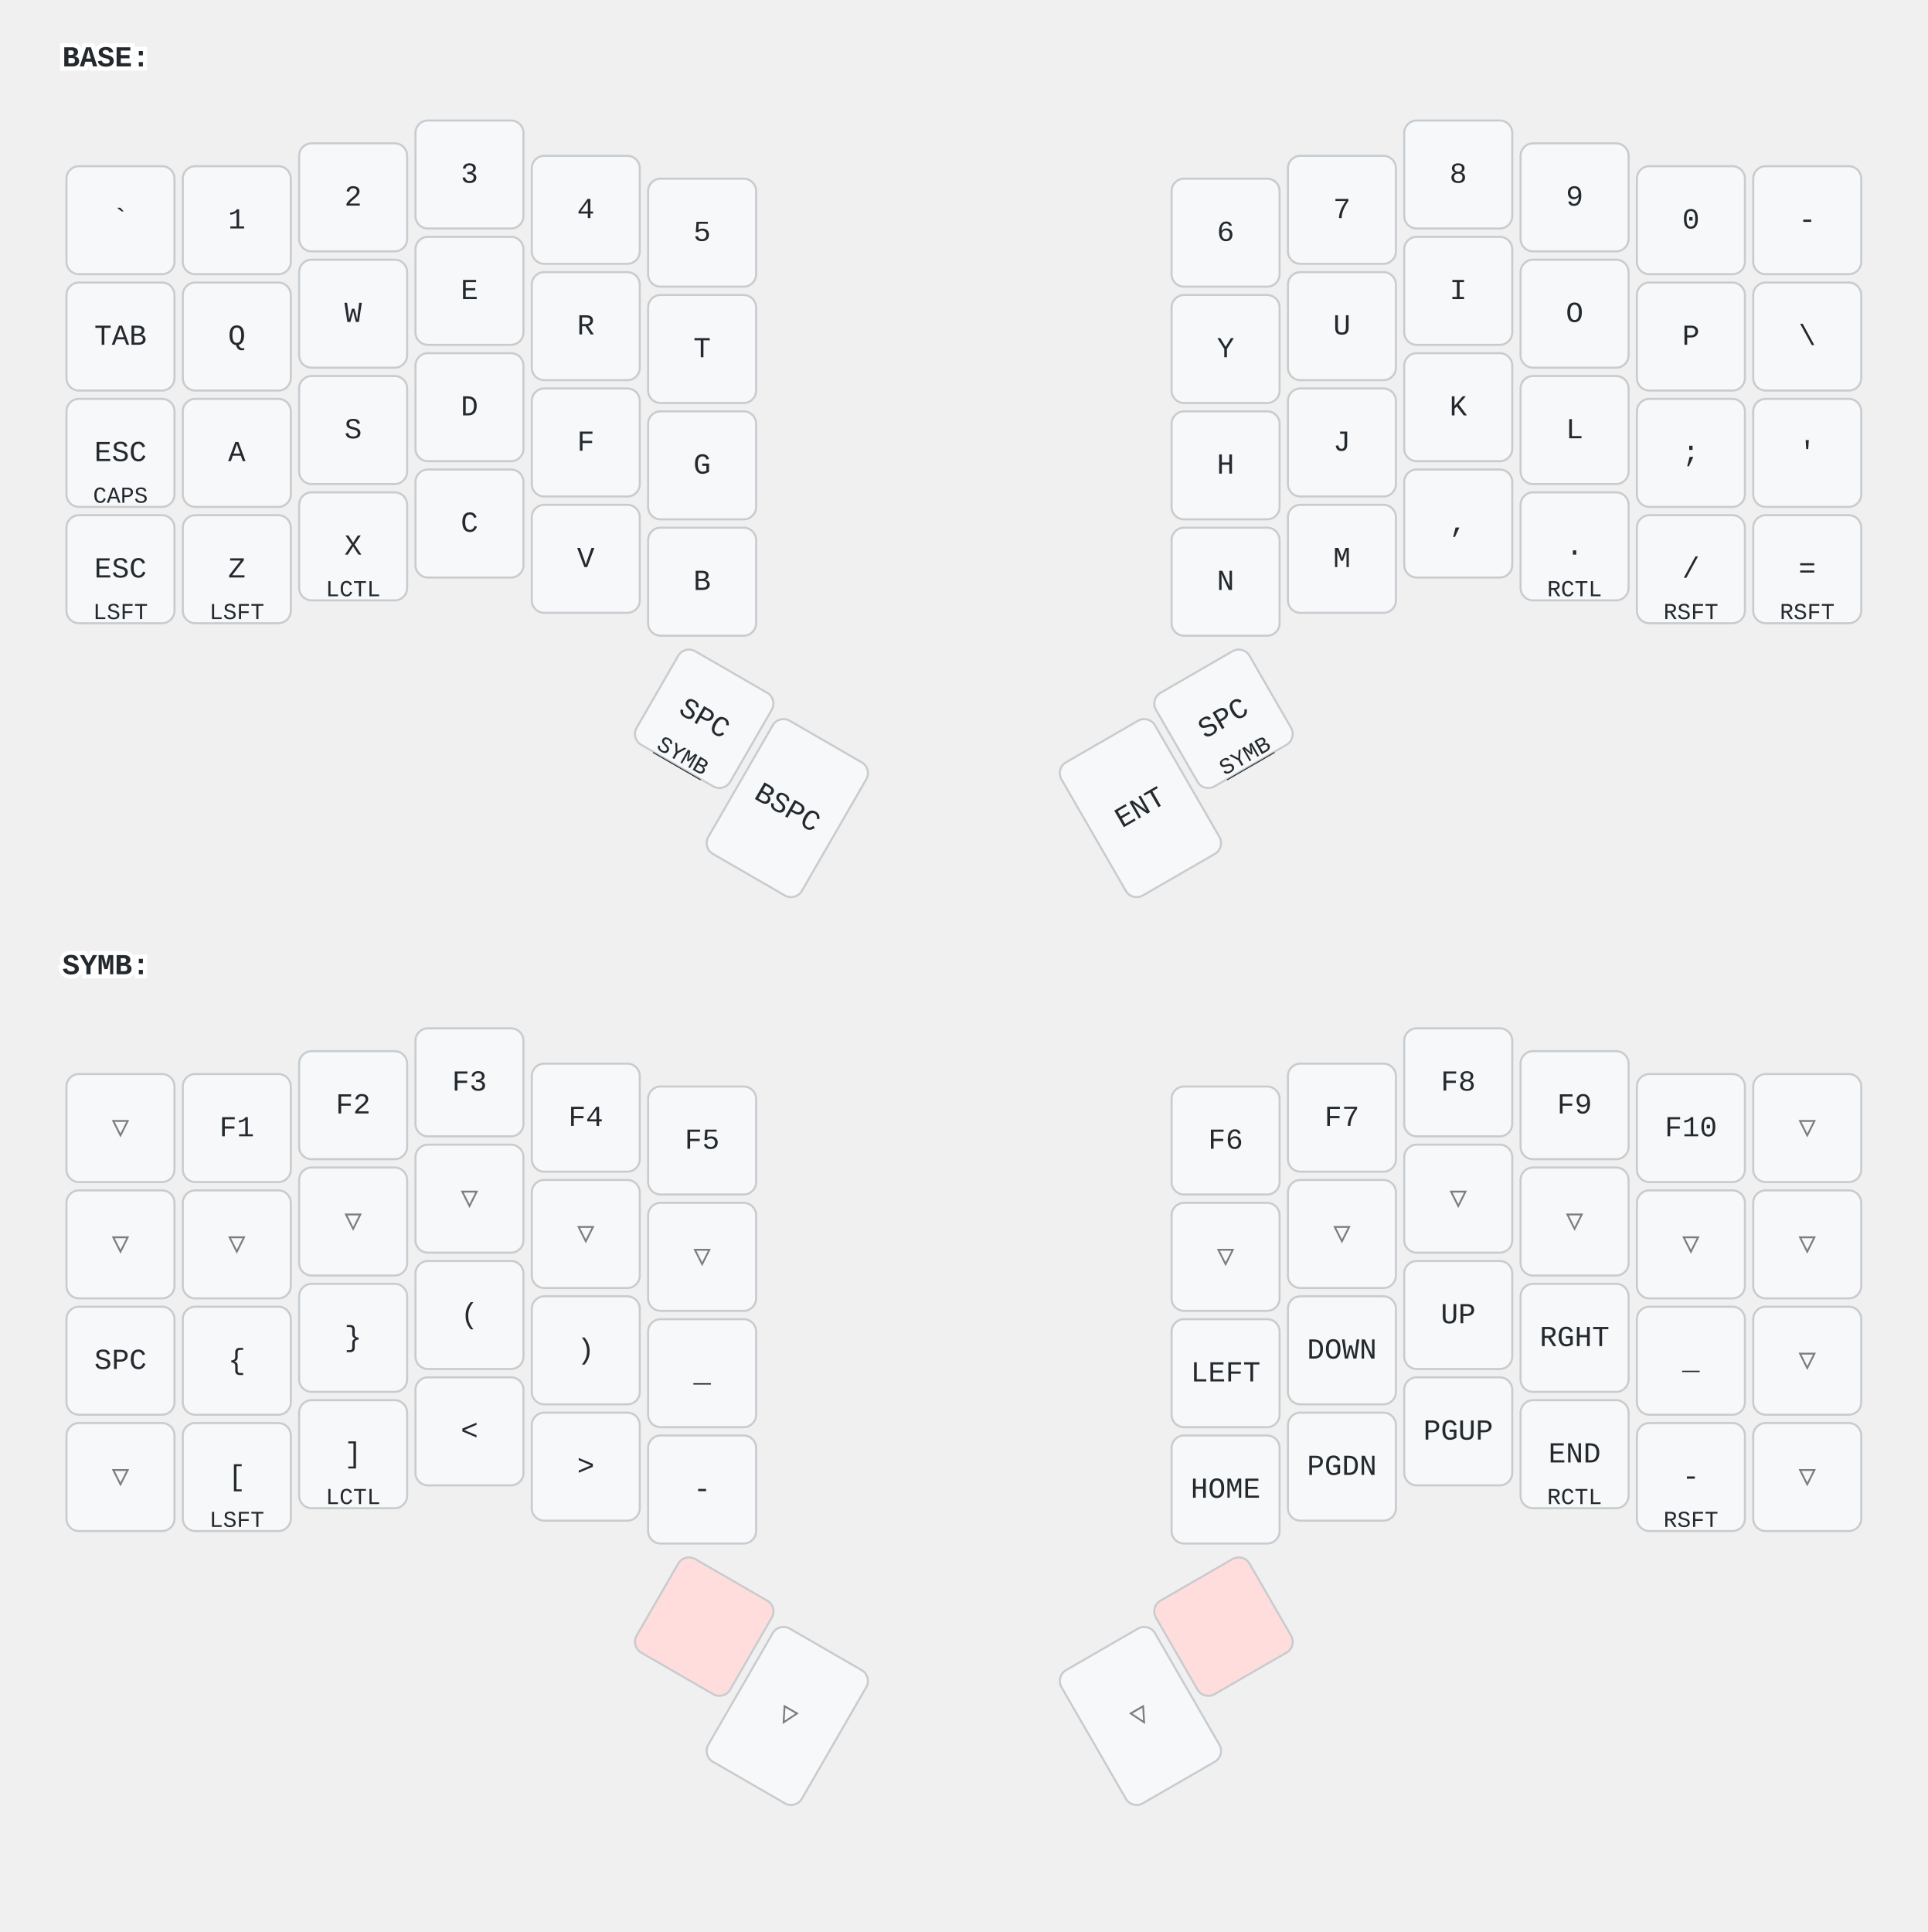
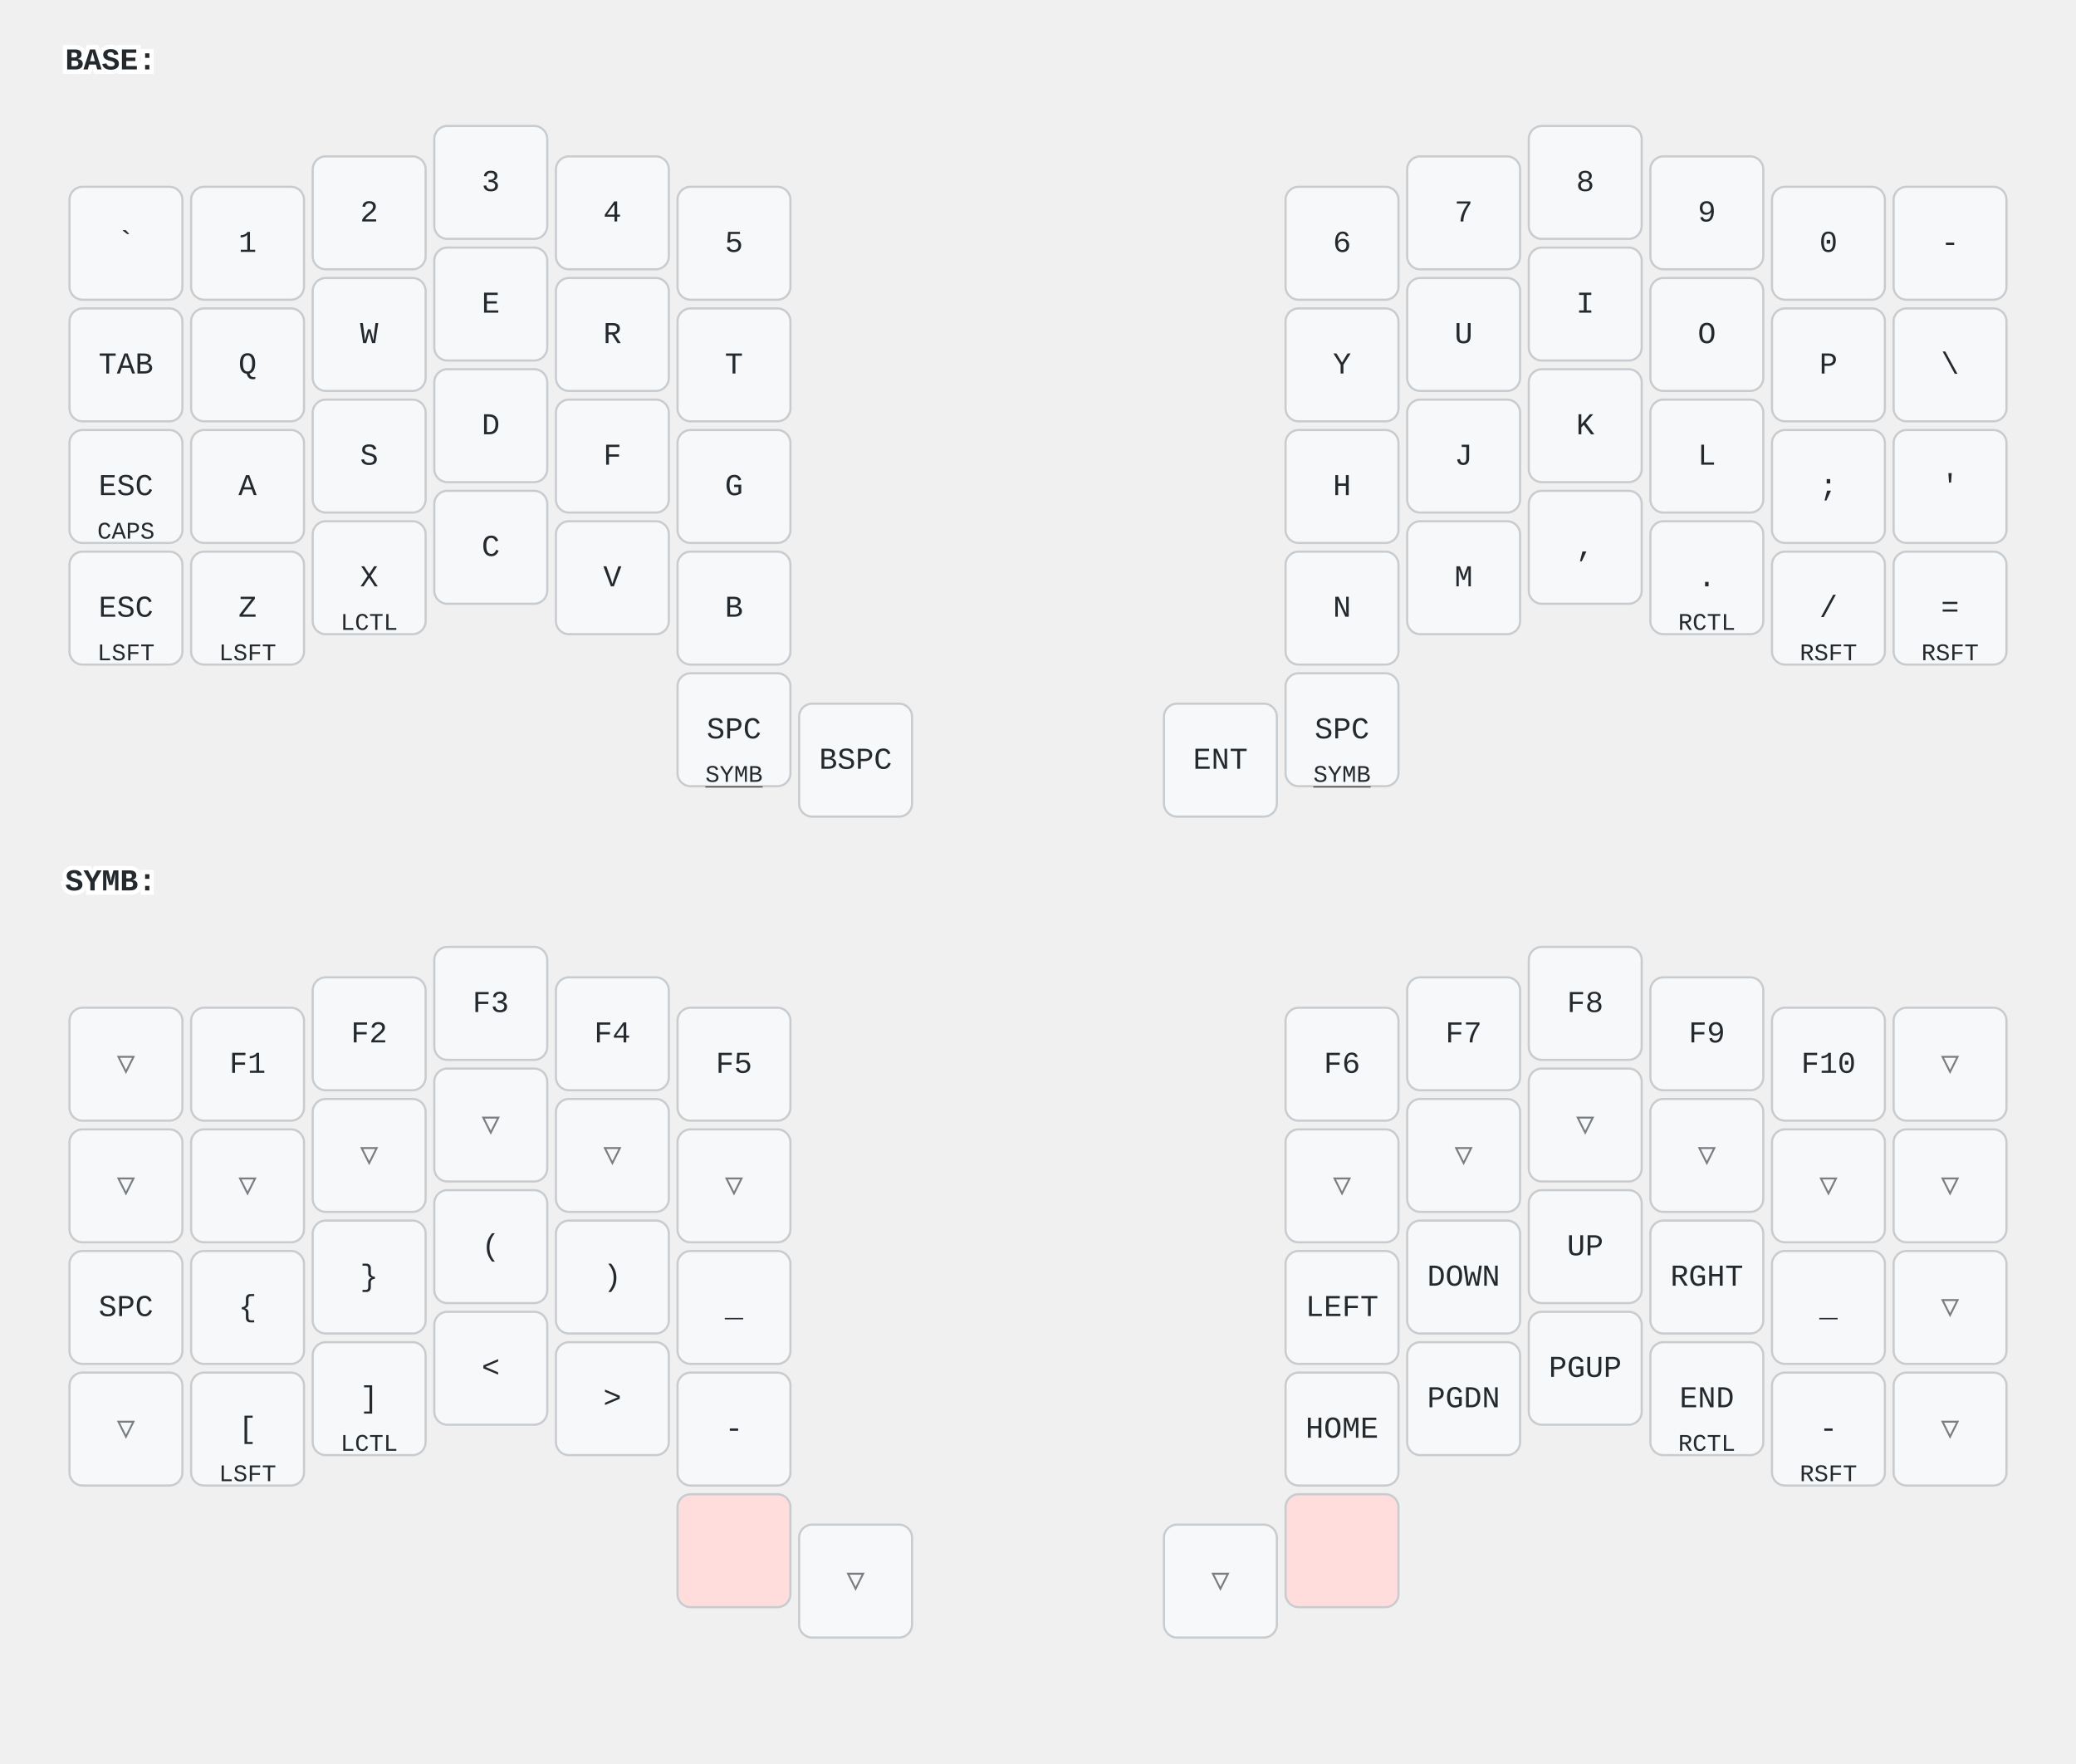
- <svg xmlns="http://www.w3.org/2000/svg" width="928" height="930" viewBox="0 0 928 930" class="keymap">
+ <svg xmlns="http://www.w3.org/2000/svg" width="956" height="812" viewBox="0 0 956 812" class="keymap">
  <style>/* inherit to force styles through use tags */
svg path {
    fill: inherit;
}

/* font and background color specifications */
svg.keymap {
    font-family: SFMono-Regular,Consolas,Liberation Mono,Menlo,monospace;
    font-size: 14px;
    font-kerning: normal;
    text-rendering: optimizeLegibility;
    fill: #24292e;
}

/* default key styling */
rect.key {
    fill: #f6f8fa;
}

rect.key, rect.combo {
    stroke: #c9cccf;
    stroke-width: 1;
}

/* default key side styling, only used is draw_key_sides is set */
rect.side {
    filter: brightness(90%);
}

/* color accent for combo boxes */
rect.combo, rect.combo-separate {
    fill: #cdf;
}

/* color accent for held keys */
rect.held, rect.combo.held {
    fill: #fdd;
}

/* color accent for ghost (optional) keys */
rect.ghost, rect.combo.ghost {
    stroke-dasharray: 4, 4;
    stroke-width: 2;
}

text {
    text-anchor: middle;
    dominant-baseline: middle;
}

/* styling for layer labels */
text.label {
    font-weight: bold;
    text-anchor: start;
    stroke: white;
    stroke-width: 4;
    paint-order: stroke;
}

/* styling for optional footer */
text.footer {
    text-anchor: end;
    dominant-baseline: auto;
    stroke: white;
    stroke-width: 4;
    paint-order: stroke;
}

/* styling for combo tap, and key non-tap label text */
text.combo, text.hold, text.shifted, text.left, text.right, text.tl, text.tr, text.bl, text.br {
    font-size: 11px;
}

text.hold, text.bl, text.br {
    text-anchor: middle;
    dominant-baseline: auto;
}

text.shifted, text.tl, text.tr {
    text-anchor: middle;
    dominant-baseline: hanging;
}

text.left, text.tl, text.bl {
    text-anchor: start;
}

text.right, text.tr, text.br {
    text-anchor: end;
}

text.layer-activator {
    text-decoration: underline;
}

/* styling for hold/shifted label text in combo box */
text.combo.hold, text.combo.shifted, text.combo.left, text.combo.right {
    font-size: 8px;
}

/* lighter symbol for transparent keys */
text.trans {
    fill: #7b7e81;
}

/* styling for combo dendrons */
path.combo {
    stroke-width: 1;
    stroke: gray;
    fill: none;
}

/* Start Tabler Icons Cleanup */
/* cannot use height/width with glyphs */
.icon-tabler &gt; path {
    fill: inherit;
    stroke: inherit;
    stroke-width: 2;
}
/* hide tabler's default box */
.icon-tabler &gt; path[stroke="none"][fill="none"] {
    visibility: hidden;
}
/* End Tabler Icons Cleanup */

@media (prefers-color-scheme: dark) {
svg.keymap { fill: #d1d6db; }
rect.key { fill: #3f4750; }
rect.key, rect.combo { stroke: #60666c; }
rect.combo, rect.combo-separate { fill: #1f3d7a; }
rect.held, rect.combo.held { fill: #854747; }
text.label, text.footer { stroke: black; }
text.trans { fill: #7e8184; }
path.combo { stroke: #7f7f7f; }

}</style>
  <g transform="translate(30, 0)" class="layer-BASE">
    <text x="0" y="28" class="label" id="BASE">BASE:</text>
    <g transform="translate(0, 56)">
-       <g transform="translate(28, 50)" class="key keypos-0">
+       <g transform="translate(28, 56)" class="key keypos-0">
        <rect rx="6" ry="6" x="-26" y="-26" width="52" height="52" class="key" />
        <text x="0" y="0" class="key tap">`</text>
      </g>
-       <g transform="translate(84, 50)" class="key keypos-1">
+       <g transform="translate(84, 56)" class="key keypos-1">
        <rect rx="6" ry="6" x="-26" y="-26" width="52" height="52" class="key" />
        <text x="0" y="0" class="key tap">1</text>
      </g>
-       <g transform="translate(140, 39)" class="key keypos-2">
+       <g transform="translate(140, 42)" class="key keypos-2">
        <rect rx="6" ry="6" x="-26" y="-26" width="52" height="52" class="key" />
        <text x="0" y="0" class="key tap">2</text>
      </g>
      <g transform="translate(196, 28)" class="key keypos-3">
        <rect rx="6" ry="6" x="-26" y="-26" width="52" height="52" class="key" />
        <text x="0" y="0" class="key tap">3</text>
      </g>
-       <g transform="translate(252, 45)" class="key keypos-4">
+       <g transform="translate(252, 42)" class="key keypos-4">
        <rect rx="6" ry="6" x="-26" y="-26" width="52" height="52" class="key" />
        <text x="0" y="0" class="key tap">4</text>
      </g>
      <g transform="translate(308, 56)" class="key keypos-5">
        <rect rx="6" ry="6" x="-26" y="-26" width="52" height="52" class="key" />
        <text x="0" y="0" class="key tap">5</text>
      </g>
-       <g transform="translate(560, 56)" class="key keypos-6">
+       <g transform="translate(588, 56)" class="key keypos-6">
        <rect rx="6" ry="6" x="-26" y="-26" width="52" height="52" class="key" />
        <text x="0" y="0" class="key tap">6</text>
      </g>
-       <g transform="translate(616, 45)" class="key keypos-7">
+       <g transform="translate(644, 42)" class="key keypos-7">
        <rect rx="6" ry="6" x="-26" y="-26" width="52" height="52" class="key" />
        <text x="0" y="0" class="key tap">7</text>
      </g>
-       <g transform="translate(672, 28)" class="key keypos-8">
+       <g transform="translate(700, 28)" class="key keypos-8">
        <rect rx="6" ry="6" x="-26" y="-26" width="52" height="52" class="key" />
        <text x="0" y="0" class="key tap">8</text>
      </g>
-       <g transform="translate(728, 39)" class="key keypos-9">
+       <g transform="translate(756, 42)" class="key keypos-9">
        <rect rx="6" ry="6" x="-26" y="-26" width="52" height="52" class="key" />
        <text x="0" y="0" class="key tap">9</text>
      </g>
-       <g transform="translate(784, 50)" class="key keypos-10">
+       <g transform="translate(812, 56)" class="key keypos-10">
        <rect rx="6" ry="6" x="-26" y="-26" width="52" height="52" class="key" />
        <text x="0" y="0" class="key tap">0</text>
      </g>
-       <g transform="translate(840, 50)" class="key keypos-11">
+       <g transform="translate(868, 56)" class="key keypos-11">
        <rect rx="6" ry="6" x="-26" y="-26" width="52" height="52" class="key" />
        <text x="0" y="0" class="key tap">-</text>
      </g>
-       <g transform="translate(28, 106)" class="key keypos-12">
+       <g transform="translate(28, 112)" class="key keypos-12">
        <rect rx="6" ry="6" x="-26" y="-26" width="52" height="52" class="key" />
        <text x="0" y="0" class="key tap">TAB</text>
      </g>
-       <g transform="translate(84, 106)" class="key keypos-13">
+       <g transform="translate(84, 112)" class="key keypos-13">
        <rect rx="6" ry="6" x="-26" y="-26" width="52" height="52" class="key" />
        <text x="0" y="0" class="key tap">Q</text>
      </g>
-       <g transform="translate(140, 95)" class="key keypos-14">
+       <g transform="translate(140, 98)" class="key keypos-14">
        <rect rx="6" ry="6" x="-26" y="-26" width="52" height="52" class="key" />
        <text x="0" y="0" class="key tap">W</text>
      </g>
      <g transform="translate(196, 84)" class="key keypos-15">
        <rect rx="6" ry="6" x="-26" y="-26" width="52" height="52" class="key" />
        <text x="0" y="0" class="key tap">E</text>
      </g>
-       <g transform="translate(252, 101)" class="key keypos-16">
+       <g transform="translate(252, 98)" class="key keypos-16">
        <rect rx="6" ry="6" x="-26" y="-26" width="52" height="52" class="key" />
        <text x="0" y="0" class="key tap">R</text>
      </g>
      <g transform="translate(308, 112)" class="key keypos-17">
        <rect rx="6" ry="6" x="-26" y="-26" width="52" height="52" class="key" />
        <text x="0" y="0" class="key tap">T</text>
      </g>
-       <g transform="translate(560, 112)" class="key keypos-18">
+       <g transform="translate(588, 112)" class="key keypos-18">
        <rect rx="6" ry="6" x="-26" y="-26" width="52" height="52" class="key" />
        <text x="0" y="0" class="key tap">Y</text>
      </g>
-       <g transform="translate(616, 101)" class="key keypos-19">
+       <g transform="translate(644, 98)" class="key keypos-19">
        <rect rx="6" ry="6" x="-26" y="-26" width="52" height="52" class="key" />
        <text x="0" y="0" class="key tap">U</text>
      </g>
-       <g transform="translate(672, 84)" class="key keypos-20">
+       <g transform="translate(700, 84)" class="key keypos-20">
        <rect rx="6" ry="6" x="-26" y="-26" width="52" height="52" class="key" />
        <text x="0" y="0" class="key tap">I</text>
      </g>
-       <g transform="translate(728, 95)" class="key keypos-21">
+       <g transform="translate(756, 98)" class="key keypos-21">
        <rect rx="6" ry="6" x="-26" y="-26" width="52" height="52" class="key" />
        <text x="0" y="0" class="key tap">O</text>
      </g>
-       <g transform="translate(784, 106)" class="key keypos-22">
+       <g transform="translate(812, 112)" class="key keypos-22">
        <rect rx="6" ry="6" x="-26" y="-26" width="52" height="52" class="key" />
        <text x="0" y="0" class="key tap">P</text>
      </g>
-       <g transform="translate(840, 106)" class="key keypos-23">
+       <g transform="translate(868, 112)" class="key keypos-23">
        <rect rx="6" ry="6" x="-26" y="-26" width="52" height="52" class="key" />
        <text x="0" y="0" class="key tap">\</text>
      </g>
-       <g transform="translate(28, 162)" class="key keypos-24">
+       <g transform="translate(28, 168)" class="key keypos-24">
        <rect rx="6" ry="6" x="-26" y="-26" width="52" height="52" class="key" />
        <text x="0" y="0" class="key tap">ESC</text>
        <text x="0" y="24" class="key hold">CAPS</text>
      </g>
-       <g transform="translate(84, 162)" class="key keypos-25">
+       <g transform="translate(84, 168)" class="key keypos-25">
        <rect rx="6" ry="6" x="-26" y="-26" width="52" height="52" class="key" />
        <text x="0" y="0" class="key tap">A</text>
      </g>
-       <g transform="translate(140, 151)" class="key keypos-26">
+       <g transform="translate(140, 154)" class="key keypos-26">
        <rect rx="6" ry="6" x="-26" y="-26" width="52" height="52" class="key" />
        <text x="0" y="0" class="key tap">S</text>
      </g>
      <g transform="translate(196, 140)" class="key keypos-27">
        <rect rx="6" ry="6" x="-26" y="-26" width="52" height="52" class="key" />
        <text x="0" y="0" class="key tap">D</text>
      </g>
-       <g transform="translate(252, 157)" class="key keypos-28">
+       <g transform="translate(252, 154)" class="key keypos-28">
        <rect rx="6" ry="6" x="-26" y="-26" width="52" height="52" class="key" />
        <text x="0" y="0" class="key tap">F</text>
      </g>
      <g transform="translate(308, 168)" class="key keypos-29">
        <rect rx="6" ry="6" x="-26" y="-26" width="52" height="52" class="key" />
        <text x="0" y="0" class="key tap">G</text>
      </g>
-       <g transform="translate(560, 168)" class="key keypos-30">
+       <g transform="translate(588, 168)" class="key keypos-30">
        <rect rx="6" ry="6" x="-26" y="-26" width="52" height="52" class="key" />
        <text x="0" y="0" class="key tap">H</text>
      </g>
-       <g transform="translate(616, 157)" class="key keypos-31">
+       <g transform="translate(644, 154)" class="key keypos-31">
        <rect rx="6" ry="6" x="-26" y="-26" width="52" height="52" class="key" />
        <text x="0" y="0" class="key tap">J</text>
      </g>
-       <g transform="translate(672, 140)" class="key keypos-32">
+       <g transform="translate(700, 140)" class="key keypos-32">
        <rect rx="6" ry="6" x="-26" y="-26" width="52" height="52" class="key" />
        <text x="0" y="0" class="key tap">K</text>
      </g>
-       <g transform="translate(728, 151)" class="key keypos-33">
+       <g transform="translate(756, 154)" class="key keypos-33">
        <rect rx="6" ry="6" x="-26" y="-26" width="52" height="52" class="key" />
        <text x="0" y="0" class="key tap">L</text>
      </g>
-       <g transform="translate(784, 162)" class="key keypos-34">
+       <g transform="translate(812, 168)" class="key keypos-34">
        <rect rx="6" ry="6" x="-26" y="-26" width="52" height="52" class="key" />
        <text x="0" y="0" class="key tap">;</text>
      </g>
-       <g transform="translate(840, 162)" class="key keypos-35">
+       <g transform="translate(868, 168)" class="key keypos-35">
        <rect rx="6" ry="6" x="-26" y="-26" width="52" height="52" class="key" />
        <text x="0" y="0" class="key tap">'</text>
      </g>
-       <g transform="translate(28, 218)" class="key keypos-36">
+       <g transform="translate(28, 224)" class="key keypos-36">
        <rect rx="6" ry="6" x="-26" y="-26" width="52" height="52" class="key" />
        <text x="0" y="0" class="key tap">ESC</text>
        <text x="0" y="24" class="key hold">LSFT</text>
      </g>
-       <g transform="translate(84, 218)" class="key keypos-37">
+       <g transform="translate(84, 224)" class="key keypos-37">
        <rect rx="6" ry="6" x="-26" y="-26" width="52" height="52" class="key" />
        <text x="0" y="0" class="key tap">Z</text>
        <text x="0" y="24" class="key hold">LSFT</text>
      </g>
-       <g transform="translate(140, 207)" class="key keypos-38">
+       <g transform="translate(140, 210)" class="key keypos-38">
        <rect rx="6" ry="6" x="-26" y="-26" width="52" height="52" class="key" />
        <text x="0" y="0" class="key tap">X</text>
        <text x="0" y="24" class="key hold">LCTL</text>
      </g>
      <g transform="translate(196, 196)" class="key keypos-39">
        <rect rx="6" ry="6" x="-26" y="-26" width="52" height="52" class="key" />
        <text x="0" y="0" class="key tap">C</text>
      </g>
-       <g transform="translate(252, 213)" class="key keypos-40">
+       <g transform="translate(252, 210)" class="key keypos-40">
        <rect rx="6" ry="6" x="-26" y="-26" width="52" height="52" class="key" />
        <text x="0" y="0" class="key tap">V</text>
      </g>
      <g transform="translate(308, 224)" class="key keypos-41">
        <rect rx="6" ry="6" x="-26" y="-26" width="52" height="52" class="key" />
        <text x="0" y="0" class="key tap">B</text>
      </g>
-       <g transform="translate(560, 224)" class="key keypos-42">
+       <g transform="translate(588, 224)" class="key keypos-42">
        <rect rx="6" ry="6" x="-26" y="-26" width="52" height="52" class="key" />
        <text x="0" y="0" class="key tap">N</text>
      </g>
-       <g transform="translate(616, 213)" class="key keypos-43">
+       <g transform="translate(644, 210)" class="key keypos-43">
        <rect rx="6" ry="6" x="-26" y="-26" width="52" height="52" class="key" />
        <text x="0" y="0" class="key tap">M</text>
      </g>
-       <g transform="translate(672, 196)" class="key keypos-44">
+       <g transform="translate(700, 196)" class="key keypos-44">
        <rect rx="6" ry="6" x="-26" y="-26" width="52" height="52" class="key" />
        <text x="0" y="0" class="key tap">,</text>
      </g>
-       <g transform="translate(728, 207)" class="key keypos-45">
+       <g transform="translate(756, 210)" class="key keypos-45">
        <rect rx="6" ry="6" x="-26" y="-26" width="52" height="52" class="key" />
        <text x="0" y="0" class="key tap">.</text>
        <text x="0" y="24" class="key hold">RCTL</text>
      </g>
-       <g transform="translate(784, 218)" class="key keypos-46">
+       <g transform="translate(812, 224)" class="key keypos-46">
        <rect rx="6" ry="6" x="-26" y="-26" width="52" height="52" class="key" />
        <text x="0" y="0" class="key tap">/</text>
        <text x="0" y="24" class="key hold">RSFT</text>
      </g>
-       <g transform="translate(840, 218)" class="key keypos-47">
+       <g transform="translate(868, 224)" class="key keypos-47">
        <rect rx="6" ry="6" x="-26" y="-26" width="52" height="52" class="key" />
        <text x="0" y="0" class="key tap">=</text>
        <text x="0" y="24" class="key hold">RSFT</text>
      </g>
-       <g transform="translate(309, 290) rotate(30.0)" class="key keypos-48">
+       <g transform="translate(308, 280)" class="key keypos-48">
        <rect rx="6" ry="6" x="-26" y="-26" width="52" height="52" class="key" />
        <text x="0" y="0" class="key tap">SPC</text>
        <a href="#SYMB">
          <text x="0" y="24" class="key hold layer-activator">SYMB</text>
        </a>
      </g>
-       <g transform="translate(349, 333) rotate(30.0)" class="key keypos-49">
-         <rect rx="6" ry="6" x="-26" y="-37" width="52" height="74" class="key" />
+       <g transform="translate(364, 294)" class="key keypos-49">
+         <rect rx="6" ry="6" x="-26" y="-26" width="52" height="52" class="key" />
        <text x="0" y="0" class="key tap">BSPC</text>
      </g>
-       <g transform="translate(519, 333) rotate(-30.0)" class="key keypos-50">
-         <rect rx="6" ry="6" x="-26" y="-37" width="52" height="74" class="key" />
+       <g transform="translate(532, 294)" class="key keypos-50">
+         <rect rx="6" ry="6" x="-26" y="-26" width="52" height="52" class="key" />
        <text x="0" y="0" class="key tap">ENT</text>
      </g>
-       <g transform="translate(559, 290) rotate(-30.0)" class="key keypos-51">
+       <g transform="translate(588, 280)" class="key keypos-51">
        <rect rx="6" ry="6" x="-26" y="-26" width="52" height="52" class="key" />
        <text x="0" y="0" class="key tap">SPC</text>
        <a href="#SYMB">
          <text x="0" y="24" class="key hold layer-activator">SYMB</text>
        </a>
      </g>
    </g>
  </g>
-   <g transform="translate(30, 437)" class="layer-SYMB">
+   <g transform="translate(30, 378)" class="layer-SYMB">
    <text x="0" y="28" class="label" id="SYMB">SYMB:</text>
    <g transform="translate(0, 56)">
-       <g transform="translate(28, 50)" class="key trans keypos-0">
-         <rect rx="6" ry="6" x="-26" y="-26" width="52" height="52" class="key trans" />
-         <text x="0" y="0" class="key trans tap">▽</text>
-       </g>
-       <g transform="translate(84, 50)" class="key keypos-1">
+       <g transform="translate(28, 56)" class="key trans keypos-0">
+         <rect rx="6" ry="6" x="-26" y="-26" width="52" height="52" class="key trans" />
+         <text x="0" y="0" class="key trans tap">▽</text>
+       </g>
+       <g transform="translate(84, 56)" class="key keypos-1">
        <rect rx="6" ry="6" x="-26" y="-26" width="52" height="52" class="key" />
        <text x="0" y="0" class="key tap">F1</text>
      </g>
-       <g transform="translate(140, 39)" class="key keypos-2">
+       <g transform="translate(140, 42)" class="key keypos-2">
        <rect rx="6" ry="6" x="-26" y="-26" width="52" height="52" class="key" />
        <text x="0" y="0" class="key tap">F2</text>
      </g>
      <g transform="translate(196, 28)" class="key keypos-3">
        <rect rx="6" ry="6" x="-26" y="-26" width="52" height="52" class="key" />
        <text x="0" y="0" class="key tap">F3</text>
      </g>
-       <g transform="translate(252, 45)" class="key keypos-4">
+       <g transform="translate(252, 42)" class="key keypos-4">
        <rect rx="6" ry="6" x="-26" y="-26" width="52" height="52" class="key" />
        <text x="0" y="0" class="key tap">F4</text>
      </g>
      <g transform="translate(308, 56)" class="key keypos-5">
        <rect rx="6" ry="6" x="-26" y="-26" width="52" height="52" class="key" />
        <text x="0" y="0" class="key tap">F5</text>
      </g>
-       <g transform="translate(560, 56)" class="key keypos-6">
+       <g transform="translate(588, 56)" class="key keypos-6">
        <rect rx="6" ry="6" x="-26" y="-26" width="52" height="52" class="key" />
        <text x="0" y="0" class="key tap">F6</text>
      </g>
-       <g transform="translate(616, 45)" class="key keypos-7">
+       <g transform="translate(644, 42)" class="key keypos-7">
        <rect rx="6" ry="6" x="-26" y="-26" width="52" height="52" class="key" />
        <text x="0" y="0" class="key tap">F7</text>
      </g>
-       <g transform="translate(672, 28)" class="key keypos-8">
+       <g transform="translate(700, 28)" class="key keypos-8">
        <rect rx="6" ry="6" x="-26" y="-26" width="52" height="52" class="key" />
        <text x="0" y="0" class="key tap">F8</text>
      </g>
-       <g transform="translate(728, 39)" class="key keypos-9">
+       <g transform="translate(756, 42)" class="key keypos-9">
        <rect rx="6" ry="6" x="-26" y="-26" width="52" height="52" class="key" />
        <text x="0" y="0" class="key tap">F9</text>
      </g>
-       <g transform="translate(784, 50)" class="key keypos-10">
+       <g transform="translate(812, 56)" class="key keypos-10">
        <rect rx="6" ry="6" x="-26" y="-26" width="52" height="52" class="key" />
        <text x="0" y="0" class="key tap">F10</text>
      </g>
-       <g transform="translate(840, 50)" class="key trans keypos-11">
-         <rect rx="6" ry="6" x="-26" y="-26" width="52" height="52" class="key trans" />
-         <text x="0" y="0" class="key trans tap">▽</text>
-       </g>
-       <g transform="translate(28, 106)" class="key trans keypos-12">
-         <rect rx="6" ry="6" x="-26" y="-26" width="52" height="52" class="key trans" />
-         <text x="0" y="0" class="key trans tap">▽</text>
-       </g>
-       <g transform="translate(84, 106)" class="key trans keypos-13">
-         <rect rx="6" ry="6" x="-26" y="-26" width="52" height="52" class="key trans" />
-         <text x="0" y="0" class="key trans tap">▽</text>
-       </g>
-       <g transform="translate(140, 95)" class="key trans keypos-14">
+       <g transform="translate(868, 56)" class="key trans keypos-11">
+         <rect rx="6" ry="6" x="-26" y="-26" width="52" height="52" class="key trans" />
+         <text x="0" y="0" class="key trans tap">▽</text>
+       </g>
+       <g transform="translate(28, 112)" class="key trans keypos-12">
+         <rect rx="6" ry="6" x="-26" y="-26" width="52" height="52" class="key trans" />
+         <text x="0" y="0" class="key trans tap">▽</text>
+       </g>
+       <g transform="translate(84, 112)" class="key trans keypos-13">
+         <rect rx="6" ry="6" x="-26" y="-26" width="52" height="52" class="key trans" />
+         <text x="0" y="0" class="key trans tap">▽</text>
+       </g>
+       <g transform="translate(140, 98)" class="key trans keypos-14">
        <rect rx="6" ry="6" x="-26" y="-26" width="52" height="52" class="key trans" />
        <text x="0" y="0" class="key trans tap">▽</text>
      </g>
      <g transform="translate(196, 84)" class="key trans keypos-15">
        <rect rx="6" ry="6" x="-26" y="-26" width="52" height="52" class="key trans" />
        <text x="0" y="0" class="key trans tap">▽</text>
      </g>
-       <g transform="translate(252, 101)" class="key trans keypos-16">
+       <g transform="translate(252, 98)" class="key trans keypos-16">
        <rect rx="6" ry="6" x="-26" y="-26" width="52" height="52" class="key trans" />
        <text x="0" y="0" class="key trans tap">▽</text>
      </g>
      <g transform="translate(308, 112)" class="key trans keypos-17">
        <rect rx="6" ry="6" x="-26" y="-26" width="52" height="52" class="key trans" />
        <text x="0" y="0" class="key trans tap">▽</text>
      </g>
-       <g transform="translate(560, 112)" class="key trans keypos-18">
-         <rect rx="6" ry="6" x="-26" y="-26" width="52" height="52" class="key trans" />
-         <text x="0" y="0" class="key trans tap">▽</text>
-       </g>
-       <g transform="translate(616, 101)" class="key trans keypos-19">
-         <rect rx="6" ry="6" x="-26" y="-26" width="52" height="52" class="key trans" />
-         <text x="0" y="0" class="key trans tap">▽</text>
-       </g>
-       <g transform="translate(672, 84)" class="key trans keypos-20">
-         <rect rx="6" ry="6" x="-26" y="-26" width="52" height="52" class="key trans" />
-         <text x="0" y="0" class="key trans tap">▽</text>
-       </g>
-       <g transform="translate(728, 95)" class="key trans keypos-21">
-         <rect rx="6" ry="6" x="-26" y="-26" width="52" height="52" class="key trans" />
-         <text x="0" y="0" class="key trans tap">▽</text>
-       </g>
-       <g transform="translate(784, 106)" class="key trans keypos-22">
-         <rect rx="6" ry="6" x="-26" y="-26" width="52" height="52" class="key trans" />
-         <text x="0" y="0" class="key trans tap">▽</text>
-       </g>
-       <g transform="translate(840, 106)" class="key trans keypos-23">
-         <rect rx="6" ry="6" x="-26" y="-26" width="52" height="52" class="key trans" />
-         <text x="0" y="0" class="key trans tap">▽</text>
-       </g>
-       <g transform="translate(28, 162)" class="key keypos-24">
+       <g transform="translate(588, 112)" class="key trans keypos-18">
+         <rect rx="6" ry="6" x="-26" y="-26" width="52" height="52" class="key trans" />
+         <text x="0" y="0" class="key trans tap">▽</text>
+       </g>
+       <g transform="translate(644, 98)" class="key trans keypos-19">
+         <rect rx="6" ry="6" x="-26" y="-26" width="52" height="52" class="key trans" />
+         <text x="0" y="0" class="key trans tap">▽</text>
+       </g>
+       <g transform="translate(700, 84)" class="key trans keypos-20">
+         <rect rx="6" ry="6" x="-26" y="-26" width="52" height="52" class="key trans" />
+         <text x="0" y="0" class="key trans tap">▽</text>
+       </g>
+       <g transform="translate(756, 98)" class="key trans keypos-21">
+         <rect rx="6" ry="6" x="-26" y="-26" width="52" height="52" class="key trans" />
+         <text x="0" y="0" class="key trans tap">▽</text>
+       </g>
+       <g transform="translate(812, 112)" class="key trans keypos-22">
+         <rect rx="6" ry="6" x="-26" y="-26" width="52" height="52" class="key trans" />
+         <text x="0" y="0" class="key trans tap">▽</text>
+       </g>
+       <g transform="translate(868, 112)" class="key trans keypos-23">
+         <rect rx="6" ry="6" x="-26" y="-26" width="52" height="52" class="key trans" />
+         <text x="0" y="0" class="key trans tap">▽</text>
+       </g>
+       <g transform="translate(28, 168)" class="key keypos-24">
        <rect rx="6" ry="6" x="-26" y="-26" width="52" height="52" class="key" />
        <text x="0" y="0" class="key tap">SPC</text>
      </g>
-       <g transform="translate(84, 162)" class="key keypos-25">
+       <g transform="translate(84, 168)" class="key keypos-25">
        <rect rx="6" ry="6" x="-26" y="-26" width="52" height="52" class="key" />
        <text x="0" y="0" class="key tap">{</text>
      </g>
-       <g transform="translate(140, 151)" class="key keypos-26">
+       <g transform="translate(140, 154)" class="key keypos-26">
        <rect rx="6" ry="6" x="-26" y="-26" width="52" height="52" class="key" />
        <text x="0" y="0" class="key tap">}</text>
      </g>
      <g transform="translate(196, 140)" class="key keypos-27">
        <rect rx="6" ry="6" x="-26" y="-26" width="52" height="52" class="key" />
        <text x="0" y="0" class="key tap">(</text>
      </g>
-       <g transform="translate(252, 157)" class="key keypos-28">
+       <g transform="translate(252, 154)" class="key keypos-28">
        <rect rx="6" ry="6" x="-26" y="-26" width="52" height="52" class="key" />
        <text x="0" y="0" class="key tap">)</text>
      </g>
      <g transform="translate(308, 168)" class="key keypos-29">
        <rect rx="6" ry="6" x="-26" y="-26" width="52" height="52" class="key" />
        <text x="0" y="0" class="key tap">_</text>
      </g>
-       <g transform="translate(560, 168)" class="key keypos-30">
+       <g transform="translate(588, 168)" class="key keypos-30">
        <rect rx="6" ry="6" x="-26" y="-26" width="52" height="52" class="key" />
        <text x="0" y="0" class="key tap">LEFT</text>
      </g>
-       <g transform="translate(616, 157)" class="key keypos-31">
+       <g transform="translate(644, 154)" class="key keypos-31">
        <rect rx="6" ry="6" x="-26" y="-26" width="52" height="52" class="key" />
        <text x="0" y="0" class="key tap">DOWN</text>
      </g>
-       <g transform="translate(672, 140)" class="key keypos-32">
+       <g transform="translate(700, 140)" class="key keypos-32">
        <rect rx="6" ry="6" x="-26" y="-26" width="52" height="52" class="key" />
        <text x="0" y="0" class="key tap">UP</text>
      </g>
-       <g transform="translate(728, 151)" class="key keypos-33">
+       <g transform="translate(756, 154)" class="key keypos-33">
        <rect rx="6" ry="6" x="-26" y="-26" width="52" height="52" class="key" />
        <text x="0" y="0" class="key tap">RGHT</text>
      </g>
-       <g transform="translate(784, 162)" class="key keypos-34">
+       <g transform="translate(812, 168)" class="key keypos-34">
        <rect rx="6" ry="6" x="-26" y="-26" width="52" height="52" class="key" />
        <text x="0" y="0" class="key tap">_</text>
      </g>
-       <g transform="translate(840, 162)" class="key trans keypos-35">
-         <rect rx="6" ry="6" x="-26" y="-26" width="52" height="52" class="key trans" />
-         <text x="0" y="0" class="key trans tap">▽</text>
-       </g>
-       <g transform="translate(28, 218)" class="key trans keypos-36">
-         <rect rx="6" ry="6" x="-26" y="-26" width="52" height="52" class="key trans" />
-         <text x="0" y="0" class="key trans tap">▽</text>
-       </g>
-       <g transform="translate(84, 218)" class="key keypos-37">
+       <g transform="translate(868, 168)" class="key trans keypos-35">
+         <rect rx="6" ry="6" x="-26" y="-26" width="52" height="52" class="key trans" />
+         <text x="0" y="0" class="key trans tap">▽</text>
+       </g>
+       <g transform="translate(28, 224)" class="key trans keypos-36">
+         <rect rx="6" ry="6" x="-26" y="-26" width="52" height="52" class="key trans" />
+         <text x="0" y="0" class="key trans tap">▽</text>
+       </g>
+       <g transform="translate(84, 224)" class="key keypos-37">
        <rect rx="6" ry="6" x="-26" y="-26" width="52" height="52" class="key" />
        <text x="0" y="0" class="key tap">[</text>
        <text x="0" y="24" class="key hold">LSFT</text>
      </g>
-       <g transform="translate(140, 207)" class="key keypos-38">
+       <g transform="translate(140, 210)" class="key keypos-38">
        <rect rx="6" ry="6" x="-26" y="-26" width="52" height="52" class="key" />
        <text x="0" y="0" class="key tap">]</text>
        <text x="0" y="24" class="key hold">LCTL</text>
      </g>
      <g transform="translate(196, 196)" class="key keypos-39">
        <rect rx="6" ry="6" x="-26" y="-26" width="52" height="52" class="key" />
        <text x="0" y="0" class="key tap">&lt;</text>
      </g>
-       <g transform="translate(252, 213)" class="key keypos-40">
+       <g transform="translate(252, 210)" class="key keypos-40">
        <rect rx="6" ry="6" x="-26" y="-26" width="52" height="52" class="key" />
        <text x="0" y="0" class="key tap">&gt;</text>
      </g>
      <g transform="translate(308, 224)" class="key keypos-41">
        <rect rx="6" ry="6" x="-26" y="-26" width="52" height="52" class="key" />
        <text x="0" y="0" class="key tap">-</text>
      </g>
-       <g transform="translate(560, 224)" class="key keypos-42">
+       <g transform="translate(588, 224)" class="key keypos-42">
        <rect rx="6" ry="6" x="-26" y="-26" width="52" height="52" class="key" />
        <text x="0" y="0" class="key tap">HOME</text>
      </g>
-       <g transform="translate(616, 213)" class="key keypos-43">
+       <g transform="translate(644, 210)" class="key keypos-43">
        <rect rx="6" ry="6" x="-26" y="-26" width="52" height="52" class="key" />
        <text x="0" y="0" class="key tap">PGDN</text>
      </g>
-       <g transform="translate(672, 196)" class="key keypos-44">
+       <g transform="translate(700, 196)" class="key keypos-44">
        <rect rx="6" ry="6" x="-26" y="-26" width="52" height="52" class="key" />
        <text x="0" y="0" class="key tap">PGUP</text>
      </g>
-       <g transform="translate(728, 207)" class="key keypos-45">
+       <g transform="translate(756, 210)" class="key keypos-45">
        <rect rx="6" ry="6" x="-26" y="-26" width="52" height="52" class="key" />
        <text x="0" y="0" class="key tap">END</text>
        <text x="0" y="24" class="key hold">RCTL</text>
      </g>
-       <g transform="translate(784, 218)" class="key keypos-46">
+       <g transform="translate(812, 224)" class="key keypos-46">
        <rect rx="6" ry="6" x="-26" y="-26" width="52" height="52" class="key" />
        <text x="0" y="0" class="key tap">-</text>
        <text x="0" y="24" class="key hold">RSFT</text>
      </g>
-       <g transform="translate(840, 218)" class="key trans keypos-47">
-         <rect rx="6" ry="6" x="-26" y="-26" width="52" height="52" class="key trans" />
-         <text x="0" y="0" class="key trans tap">▽</text>
-       </g>
-       <g transform="translate(309, 290) rotate(30.0)" class="key held keypos-48">
+       <g transform="translate(868, 224)" class="key trans keypos-47">
+         <rect rx="6" ry="6" x="-26" y="-26" width="52" height="52" class="key trans" />
+         <text x="0" y="0" class="key trans tap">▽</text>
+       </g>
+       <g transform="translate(308, 280)" class="key held keypos-48">
        <rect rx="6" ry="6" x="-26" y="-26" width="52" height="52" class="key held" />
      </g>
-       <g transform="translate(349, 333) rotate(30.0)" class="key trans keypos-49">
-         <rect rx="6" ry="6" x="-26" y="-37" width="52" height="74" class="key trans" />
-         <text x="0" y="0" class="key trans tap">▽</text>
-       </g>
-       <g transform="translate(519, 333) rotate(-30.0)" class="key trans keypos-50">
-         <rect rx="6" ry="6" x="-26" y="-37" width="52" height="74" class="key trans" />
-         <text x="0" y="0" class="key trans tap">▽</text>
-       </g>
-       <g transform="translate(559, 290) rotate(-30.0)" class="key held alternate keypos-51">
+       <g transform="translate(364, 294)" class="key trans keypos-49">
+         <rect rx="6" ry="6" x="-26" y="-26" width="52" height="52" class="key trans" />
+         <text x="0" y="0" class="key trans tap">▽</text>
+       </g>
+       <g transform="translate(532, 294)" class="key trans keypos-50">
+         <rect rx="6" ry="6" x="-26" y="-26" width="52" height="52" class="key trans" />
+         <text x="0" y="0" class="key trans tap">▽</text>
+       </g>
+       <g transform="translate(588, 280)" class="key held alternate keypos-51">
        <rect rx="6" ry="6" x="-26" y="-26" width="52" height="52" class="key held alternate" />
      </g>
    </g>
  </g>
</svg>
